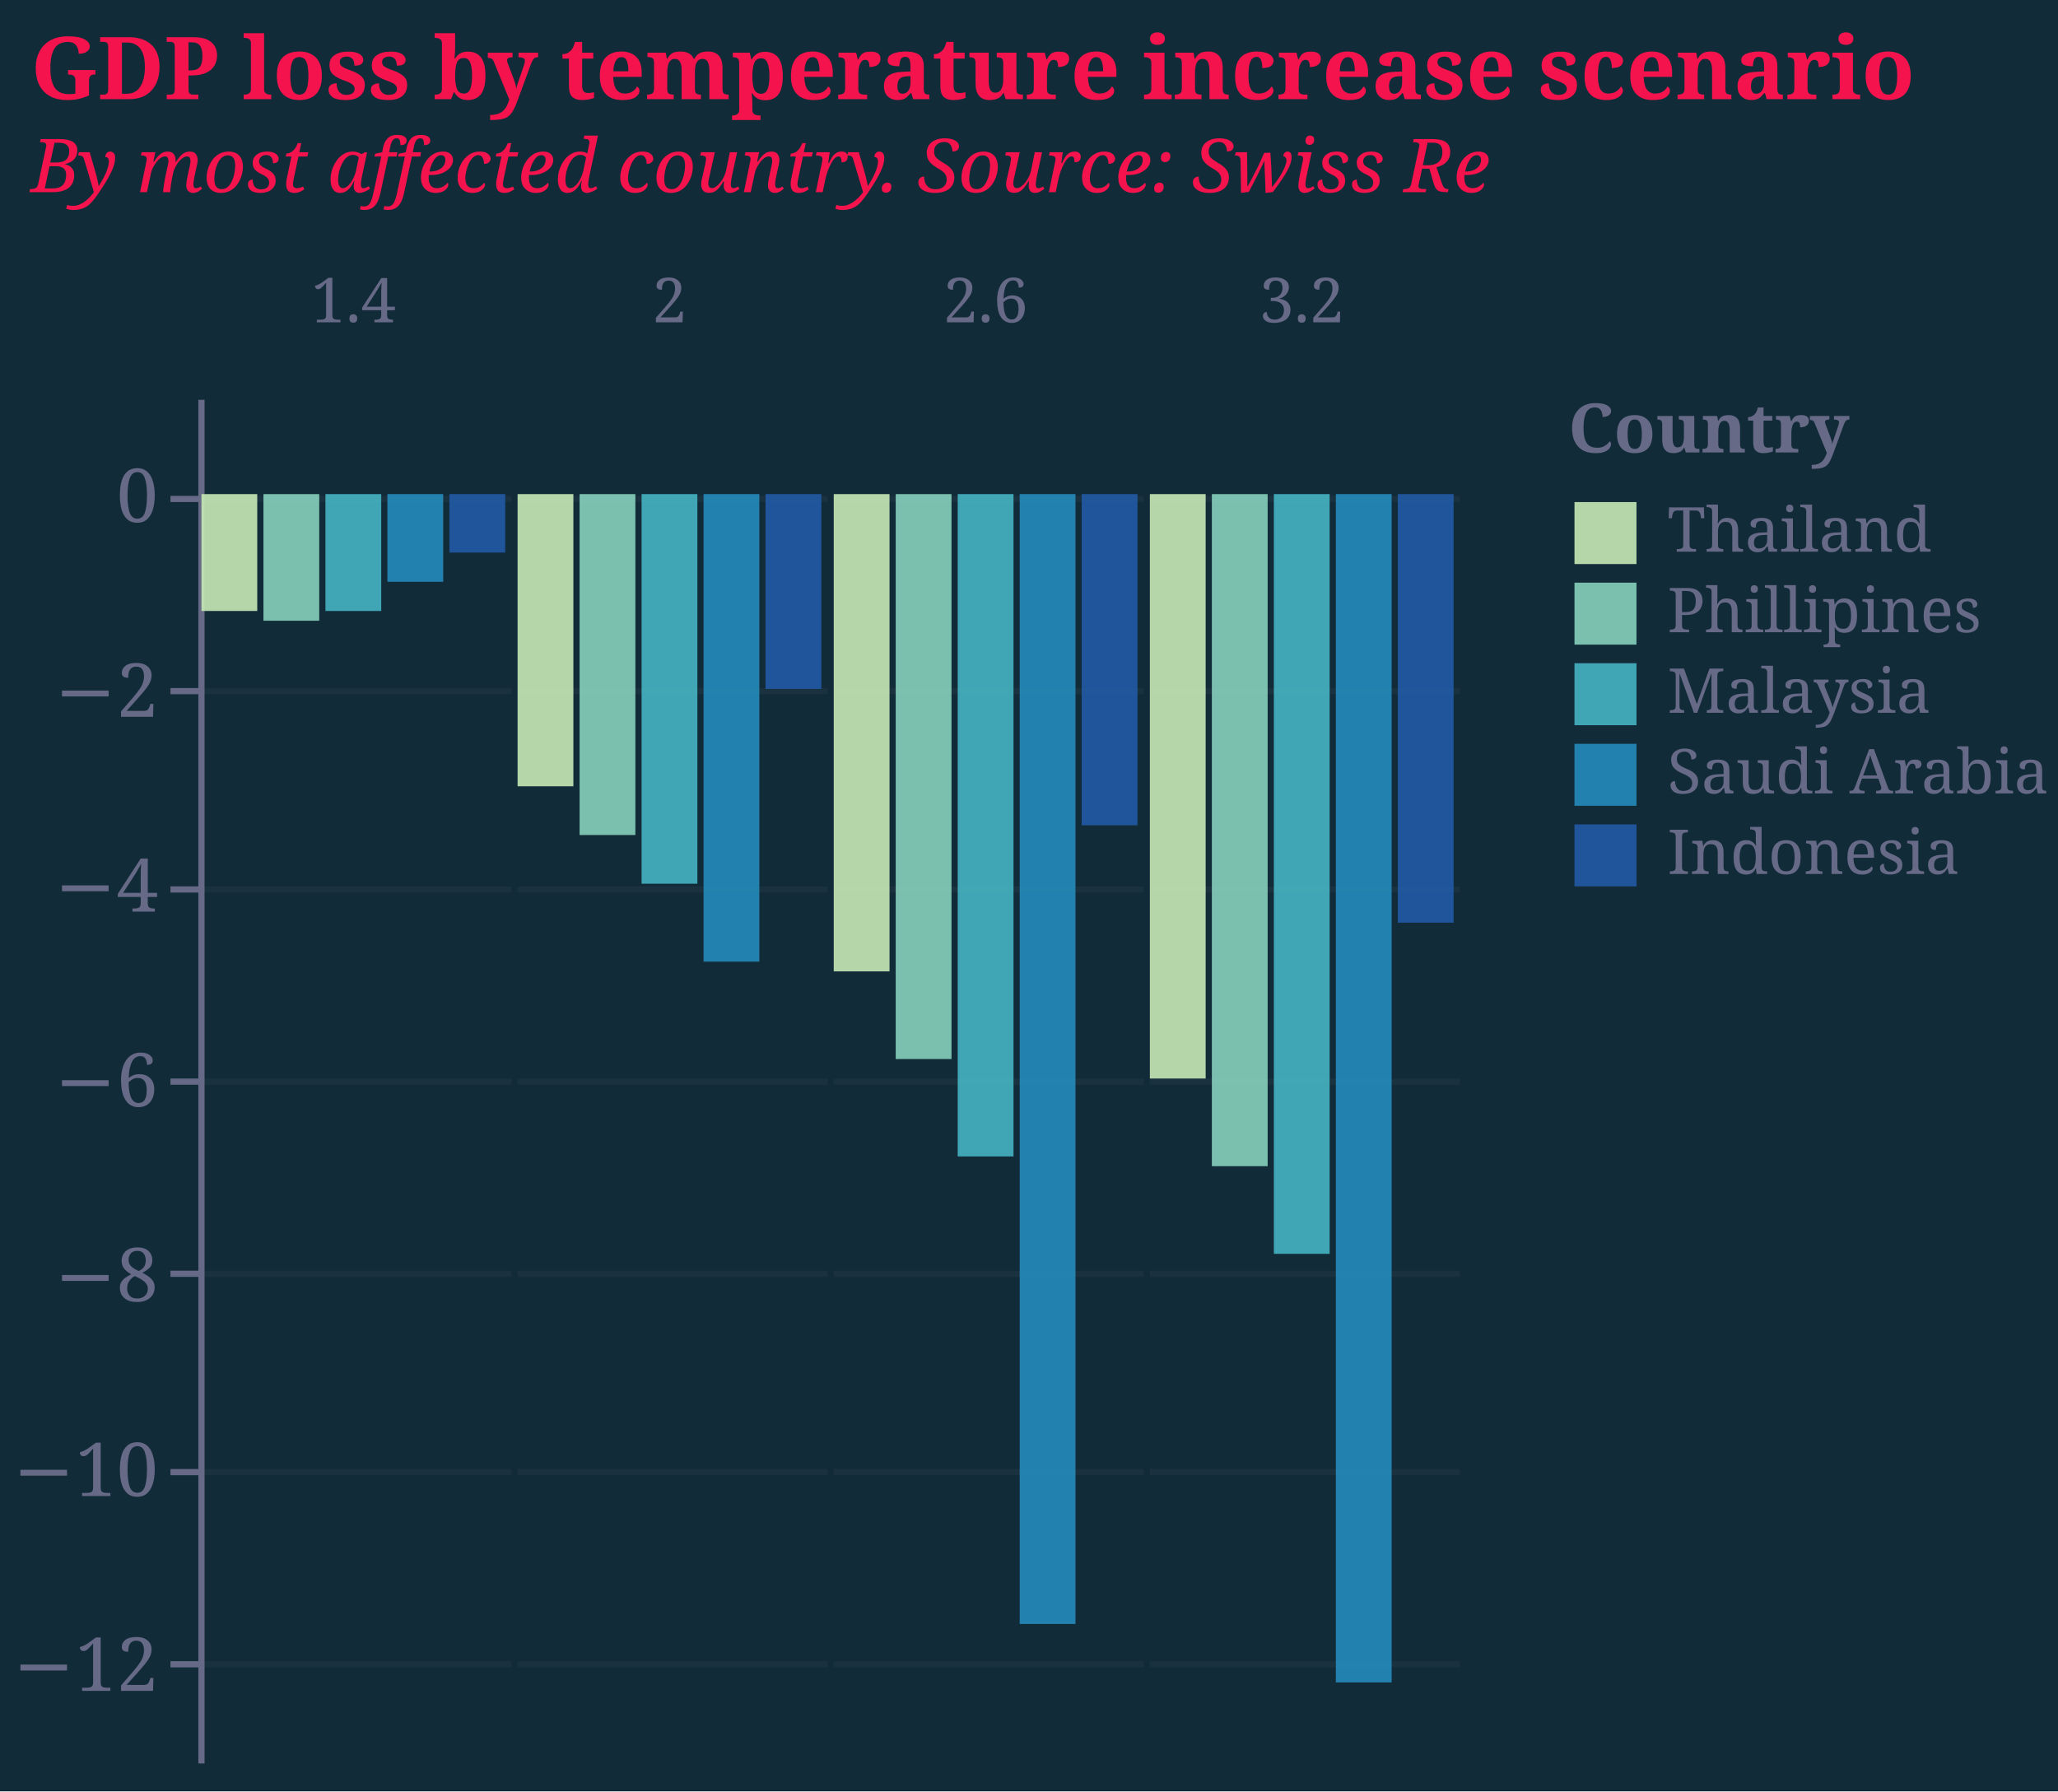
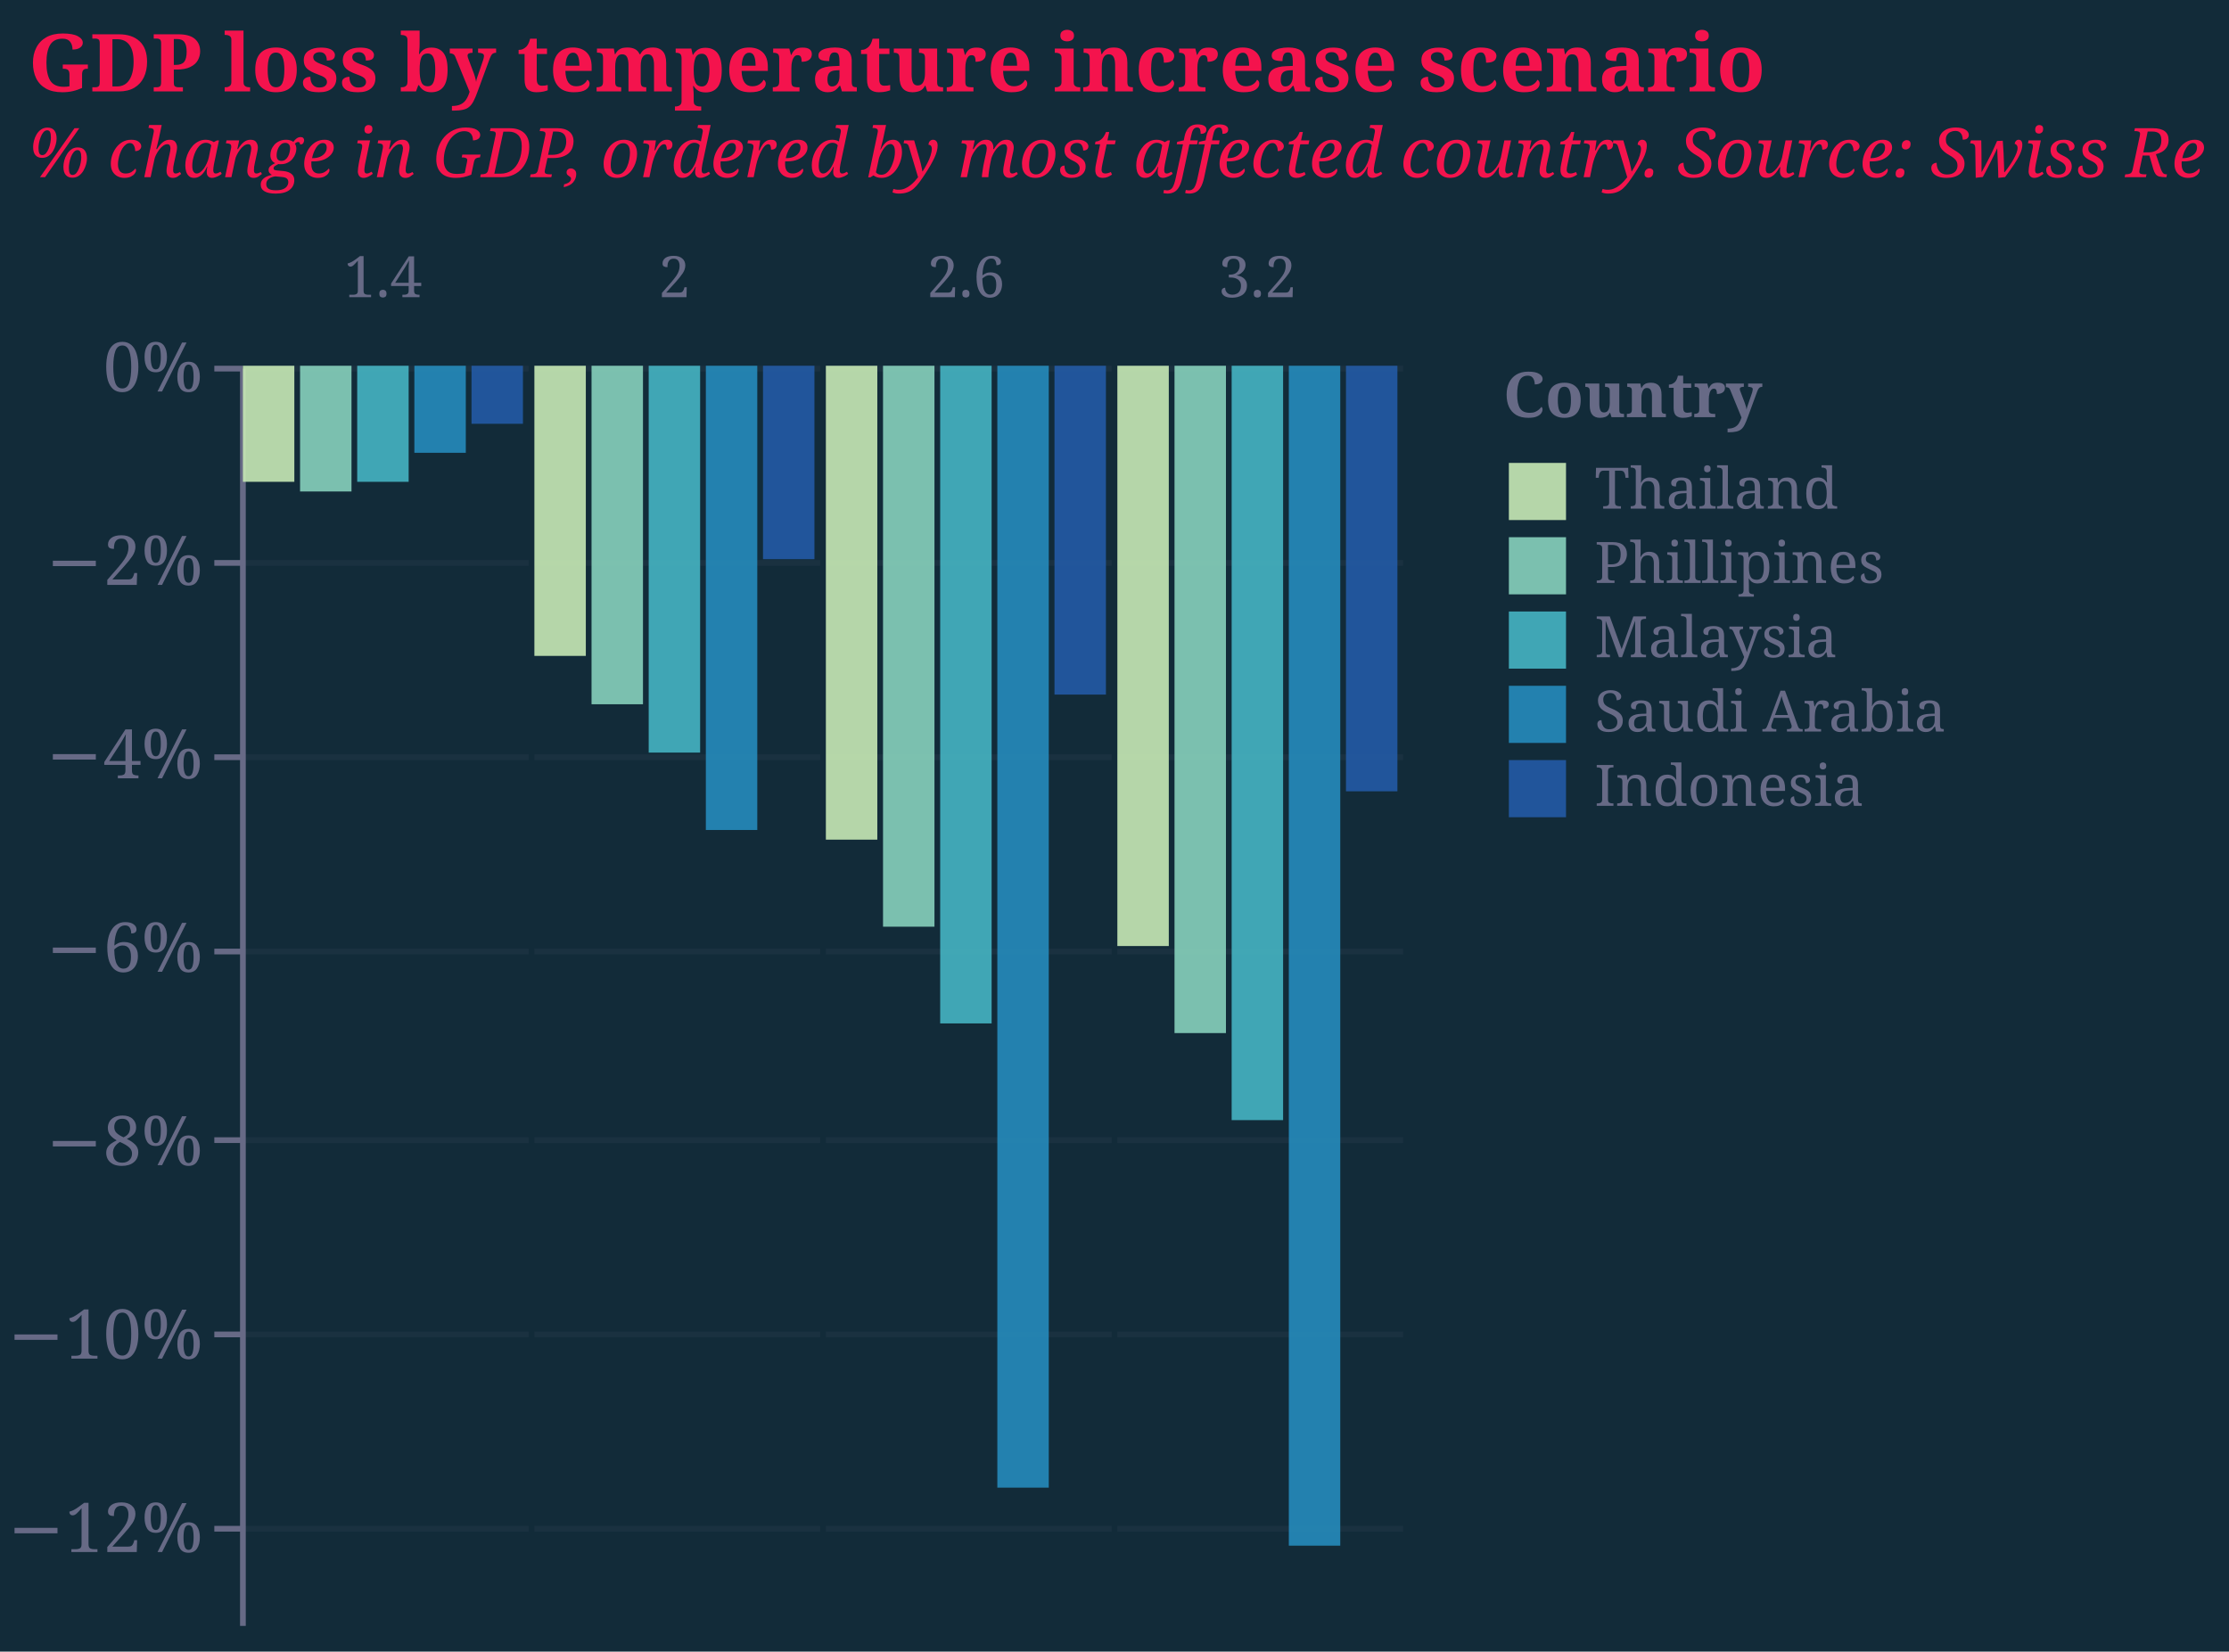
- <svg xmlns="http://www.w3.org/2000/svg" version="1.1" class="marks" width="332" height="289" viewBox="0 0 332 289">
-   <rect width="332" height="289" fill="#122B39" />
-   <g fill="none" stroke-miterlimit="10" transform="translate(32,64)">
+ <svg xmlns="http://www.w3.org/2000/svg" version="1.1" class="marks" width="390" height="289" viewBox="0 0 390 289">
+   <rect width="390" height="289" fill="#122B39" />
+   <g fill="none" stroke-miterlimit="10" transform="translate(42,64)">
    <g class="mark-group role-frame root" role="graphics-object" aria-roledescription="group mark container">
      <g transform="translate(0,0)">
        <path class="background" aria-hidden="true" d="M0,0h0v0h0Z" />
        <g>
          <g class="mark-group role-row-header row_header" role="graphics-object" aria-roledescription="group mark container">
            <g transform="translate(0,0)">
              <path class="background" aria-hidden="true" d="M0,0h0v220h0Z" />
              <g>
-                 <g class="mark-group role-axis" role="graphics-symbol" aria-roledescription="axis" aria-label="Y-axis for a linear scale with values from −13 to 1">
+                 <g class="mark-group role-axis" role="graphics-symbol" aria-roledescription="axis" aria-label="Y-axis for a linear scale with values from −13% to 0%">
                  <g transform="translate(0.5,0.5)">
                    <path class="background" aria-hidden="true" d="M0,0h0v0h0Z" pointer-events="none" />
                    <g>
                      <g class="mark-rule role-axis-tick" pointer-events="none">
-                         <line transform="translate(0,204)" x2="-5" y2="0" stroke="#676A86" stroke-width="1" opacity="1" />
-                         <line transform="translate(0,173)" x2="-5" y2="0" stroke="#676A86" stroke-width="1" opacity="1" />
-                         <line transform="translate(0,141)" x2="-5" y2="0" stroke="#676A86" stroke-width="1" opacity="1" />
-                         <line transform="translate(0,110)" x2="-5" y2="0" stroke="#676A86" stroke-width="1" opacity="1" />
-                         <line transform="translate(0,79)" x2="-5" y2="0" stroke="#676A86" stroke-width="1" opacity="1" />
-                         <line transform="translate(0,47)" x2="-5" y2="0" stroke="#676A86" stroke-width="1" opacity="1" />
-                         <line transform="translate(0,16)" x2="-5" y2="0" stroke="#676A86" stroke-width="1" opacity="1" />
+                         <line transform="translate(0,203)" x2="-5" y2="0" stroke="#676A86" stroke-width="1" opacity="1" />
+                         <line transform="translate(0,169)" x2="-5" y2="0" stroke="#676A86" stroke-width="1" opacity="1" />
+                         <line transform="translate(0,135)" x2="-5" y2="0" stroke="#676A86" stroke-width="1" opacity="1" />
+                         <line transform="translate(0,102)" x2="-5" y2="0" stroke="#676A86" stroke-width="1" opacity="1" />
+                         <line transform="translate(0,68)" x2="-5" y2="0" stroke="#676A86" stroke-width="1" opacity="1" />
+                         <line transform="translate(0,34)" x2="-5" y2="0" stroke="#676A86" stroke-width="1" opacity="1" />
+                         <line transform="translate(0,0)" x2="-5" y2="0" stroke="#676A86" stroke-width="1" opacity="1" />
                      </g>
                      <g class="mark-text role-axis-label" pointer-events="none">
-                         <text text-anchor="end" transform="translate(-7,208.2857)" font-family="Georgia" font-size="12px" fill="#676A86" opacity="1">−12</text>
-                         <text text-anchor="end" transform="translate(-7,176.8571)" font-family="Georgia" font-size="12px" fill="#676A86" opacity="1">−10</text>
-                         <text text-anchor="end" transform="translate(-7,145.4286)" font-family="Georgia" font-size="12px" fill="#676A86" opacity="1">−8</text>
-                         <text text-anchor="end" transform="translate(-7,114)" font-family="Georgia" font-size="12px" fill="#676A86" opacity="1">−6</text>
-                         <text text-anchor="end" transform="translate(-7,82.57143)" font-family="Georgia" font-size="12px" fill="#676A86" opacity="1">−4</text>
-                         <text text-anchor="end" transform="translate(-7,51.14286)" font-family="Georgia" font-size="12px" fill="#676A86" opacity="1">−2</text>
-                         <text text-anchor="end" transform="translate(-7,19.71429)" font-family="Georgia" font-size="12px" fill="#676A86" opacity="1">0</text>
+                         <text text-anchor="end" transform="translate(-7,207.0769)" font-family="Georgia" font-size="12px" fill="#676A86" opacity="1">−12%</text>
+                         <text text-anchor="end" transform="translate(-7,173.2308)" font-family="Georgia" font-size="12px" fill="#676A86" opacity="1">−10%</text>
+                         <text text-anchor="end" transform="translate(-7,139.3846)" font-family="Georgia" font-size="12px" fill="#676A86" opacity="1">−8%</text>
+                         <text text-anchor="end" transform="translate(-7,105.5385)" font-family="Georgia" font-size="12px" fill="#676A86" opacity="1">−6%</text>
+                         <text text-anchor="end" transform="translate(-7,71.69231)" font-family="Georgia" font-size="12px" fill="#676A86" opacity="1">−4%</text>
+                         <text text-anchor="end" transform="translate(-7,37.84615)" font-family="Georgia" font-size="12px" fill="#676A86" opacity="1">−2%</text>
+                         <text text-anchor="end" transform="translate(-7,4)" font-family="Georgia" font-size="12px" fill="#676A86" opacity="1">0%</text>
                      </g>
                      <g class="mark-rule role-axis-domain" pointer-events="none">
                        <line transform="translate(0,220)" x2="0" y2="-220" stroke="#676A86" stroke-width="1" opacity="1" />
                      </g>
                    </g>
                    <path class="foreground" aria-hidden="true" d="" pointer-events="none" display="none" />
                  </g>
                </g>
              </g>
              <path class="foreground" aria-hidden="true" d="" display="none" />
            </g>
          </g>
          <g class="mark-group role-column-header column_header" role="graphics-object" aria-roledescription="group mark container">
            <g transform="translate(0,0)">
              <path class="background" aria-hidden="true" d="M0,0h50v0h-50Z" />
              <g>
                <g class="mark-group role-title">
                  <g transform="translate(25,-20)">
                    <path class="background" aria-hidden="true" d="M0,0h0v0h0Z" pointer-events="none" />
                    <g>
                      <g class="mark-text role-title-text" role="graphics-symbol" aria-roledescription="title" aria-label="Title text '1.4'" pointer-events="none">
                        <text text-anchor="middle" transform="translate(0,8)" font-family="Georgia" font-size="10px" fill="#676A86" opacity="1">1.4</text>
                      </g>
                    </g>
                    <path class="foreground" aria-hidden="true" d="" pointer-events="none" display="none" />
                  </g>
                </g>
              </g>
              <path class="foreground" aria-hidden="true" d="" display="none" />
            </g>
            <g transform="translate(51,0)">
              <path class="background" aria-hidden="true" d="M0,0h50v0h-50Z" />
              <g>
                <g class="mark-group role-title">
                  <g transform="translate(25,-20)">
                    <path class="background" aria-hidden="true" d="M0,0h0v0h0Z" pointer-events="none" />
                    <g>
                      <g class="mark-text role-title-text" role="graphics-symbol" aria-roledescription="title" aria-label="Title text '2'" pointer-events="none">
                        <text text-anchor="middle" transform="translate(0,8)" font-family="Georgia" font-size="10px" fill="#676A86" opacity="1">2</text>
                      </g>
                    </g>
                    <path class="foreground" aria-hidden="true" d="" pointer-events="none" display="none" />
                  </g>
                </g>
              </g>
              <path class="foreground" aria-hidden="true" d="" display="none" />
            </g>
            <g transform="translate(102,0)">
              <path class="background" aria-hidden="true" d="M0,0h50v0h-50Z" />
              <g>
                <g class="mark-group role-title">
                  <g transform="translate(25,-20)">
                    <path class="background" aria-hidden="true" d="M0,0h0v0h0Z" pointer-events="none" />
                    <g>
                      <g class="mark-text role-title-text" role="graphics-symbol" aria-roledescription="title" aria-label="Title text '2.6'" pointer-events="none">
                        <text text-anchor="middle" transform="translate(0,8)" font-family="Georgia" font-size="10px" fill="#676A86" opacity="1">2.6</text>
                      </g>
                    </g>
                    <path class="foreground" aria-hidden="true" d="" pointer-events="none" display="none" />
                  </g>
                </g>
              </g>
              <path class="foreground" aria-hidden="true" d="" display="none" />
            </g>
            <g transform="translate(153,0)">
              <path class="background" aria-hidden="true" d="M0,0h50v0h-50Z" />
              <g>
                <g class="mark-group role-title">
                  <g transform="translate(25,-20)">
                    <path class="background" aria-hidden="true" d="M0,0h0v0h0Z" pointer-events="none" />
                    <g>
                      <g class="mark-text role-title-text" role="graphics-symbol" aria-roledescription="title" aria-label="Title text '3.2'" pointer-events="none">
                        <text text-anchor="middle" transform="translate(0,8)" font-family="Georgia" font-size="10px" fill="#676A86" opacity="1">3.2</text>
                      </g>
                    </g>
                    <path class="foreground" aria-hidden="true" d="" pointer-events="none" display="none" />
                  </g>
                </g>
              </g>
              <path class="foreground" aria-hidden="true" d="" display="none" />
            </g>
          </g>
          <g class="mark-group role-scope cell" role="graphics-object" aria-roledescription="group mark container">
            <g transform="translate(0,0)">
              <path class="background" aria-hidden="true" d="M0,0h50v220h-50Z" />
              <g>
                <g class="mark-group role-axis" aria-hidden="true">
                  <g transform="translate(0.5,0.5)">
                    <path class="background" aria-hidden="true" d="M0,0h0v0h0Z" pointer-events="none" />
                    <g>
                      <g class="mark-rule role-axis-grid" pointer-events="none">
-                         <line transform="translate(0,204)" x2="50" y2="0" stroke="#676A86" stroke-opacity="0.1" stroke-width="1" opacity="1" />
-                         <line transform="translate(0,173)" x2="50" y2="0" stroke="#676A86" stroke-opacity="0.1" stroke-width="1" opacity="1" />
-                         <line transform="translate(0,141)" x2="50" y2="0" stroke="#676A86" stroke-opacity="0.1" stroke-width="1" opacity="1" />
-                         <line transform="translate(0,110)" x2="50" y2="0" stroke="#676A86" stroke-opacity="0.1" stroke-width="1" opacity="1" />
-                         <line transform="translate(0,79)" x2="50" y2="0" stroke="#676A86" stroke-opacity="0.1" stroke-width="1" opacity="1" />
-                         <line transform="translate(0,47)" x2="50" y2="0" stroke="#676A86" stroke-opacity="0.1" stroke-width="1" opacity="1" />
-                         <line transform="translate(0,16)" x2="50" y2="0" stroke="#676A86" stroke-opacity="0.1" stroke-width="1" opacity="1" />
+                         <line transform="translate(0,203)" x2="50" y2="0" stroke="#676A86" stroke-opacity="0.1" stroke-width="1" opacity="1" />
+                         <line transform="translate(0,169)" x2="50" y2="0" stroke="#676A86" stroke-opacity="0.1" stroke-width="1" opacity="1" />
+                         <line transform="translate(0,135)" x2="50" y2="0" stroke="#676A86" stroke-opacity="0.1" stroke-width="1" opacity="1" />
+                         <line transform="translate(0,102)" x2="50" y2="0" stroke="#676A86" stroke-opacity="0.1" stroke-width="1" opacity="1" />
+                         <line transform="translate(0,68)" x2="50" y2="0" stroke="#676A86" stroke-opacity="0.1" stroke-width="1" opacity="1" />
+                         <line transform="translate(0,34)" x2="50" y2="0" stroke="#676A86" stroke-opacity="0.1" stroke-width="1" opacity="1" />
+                         <line transform="translate(0,0)" x2="50" y2="0" stroke="#676A86" stroke-opacity="0.1" stroke-width="1" opacity="1" />
                      </g>
                    </g>
                    <path class="foreground" aria-hidden="true" d="" pointer-events="none" display="none" />
                  </g>
                </g>
                <g class="mark-rect role-mark child_marks" role="graphics-object" aria-roledescription="rect mark container">
-                   <path aria-label="Country: Thailand; Scenario: 1.4; GDP loss (%): −1.2; Value 1: −1.2" role="graphics-symbol" aria-roledescription="bar" d="M0.5,15.714h9v18.857h-9Z" fill="rgb(199, 233, 181)" opacity="0.9" />
-                   <path aria-label="Country: Phillipines; Scenario: 1.4; GDP loss (%): −1.3; Value 1: −1.3" role="graphics-symbol" aria-roledescription="bar" d="M10.5,15.714h9v20.429h-9Z" fill="rgb(134, 208, 187)" opacity="0.9" />
-                   <path aria-label="Country: Malaysia; Scenario: 1.4; GDP loss (%): −1.2; Value 1: −1.2" role="graphics-symbol" aria-roledescription="bar" d="M20.5,15.714h9v18.857h-9Z" fill="rgb(69, 180, 194)" opacity="0.9" />
-                   <path aria-label="Country: Saudi Arabia; Scenario: 1.4; GDP loss (%): −0.9; Value 1: −0.9" role="graphics-symbol" aria-roledescription="bar" d="M30.5,15.714h9v14.143h-9Z" fill="rgb(37, 139, 187)" opacity="0.9" />
-                   <path aria-label="Country: Indonesia; Scenario: 1.4; GDP loss (%): −0.6; Value 1: −0.6" role="graphics-symbol" aria-roledescription="bar" d="M40.5,15.714h9v9.429h-9Z" fill="rgb(34, 90, 165)" opacity="0.9" />
+                   <path aria-label="Country: Thailand; Scenario: 1.4; GDP loss (%): −1.2; m: −1%" role="graphics-symbol" aria-roledescription="bar" d="M0.5,0h9v20.308h-9Z" fill="rgb(199, 233, 181)" opacity="0.9" />
+                   <path aria-label="Country: Phillipines; Scenario: 1.4; GDP loss (%): −1.3; m: −1%" role="graphics-symbol" aria-roledescription="bar" d="M10.5,0h9v22h-9Z" fill="rgb(134, 208, 187)" opacity="0.9" />
+                   <path aria-label="Country: Malaysia; Scenario: 1.4; GDP loss (%): −1.2; m: −1%" role="graphics-symbol" aria-roledescription="bar" d="M20.5,0h9v20.308h-9Z" fill="rgb(69, 180, 194)" opacity="0.9" />
+                   <path aria-label="Country: Saudi Arabia; Scenario: 1.4; GDP loss (%): −0.9; m: −1%" role="graphics-symbol" aria-roledescription="bar" d="M30.5,0h9v15.231h-9Z" fill="rgb(37, 139, 187)" opacity="0.9" />
+                   <path aria-label="Country: Indonesia; Scenario: 1.4; GDP loss (%): −0.6; m: −1%" role="graphics-symbol" aria-roledescription="bar" d="M40.5,0h9v10.154h-9Z" fill="rgb(34, 90, 165)" opacity="0.9" />
                </g>
              </g>
              <path class="foreground" aria-hidden="true" d="" display="none" />
            </g>
            <g transform="translate(51,0)">
              <path class="background" aria-hidden="true" d="M0,0h50v220h-50Z" />
              <g>
                <g class="mark-group role-axis" aria-hidden="true">
                  <g transform="translate(0.5,0.5)">
                    <path class="background" aria-hidden="true" d="M0,0h0v0h0Z" pointer-events="none" />
                    <g>
                      <g class="mark-rule role-axis-grid" pointer-events="none">
-                         <line transform="translate(0,204)" x2="50" y2="0" stroke="#676A86" stroke-opacity="0.1" stroke-width="1" opacity="1" />
-                         <line transform="translate(0,173)" x2="50" y2="0" stroke="#676A86" stroke-opacity="0.1" stroke-width="1" opacity="1" />
-                         <line transform="translate(0,141)" x2="50" y2="0" stroke="#676A86" stroke-opacity="0.1" stroke-width="1" opacity="1" />
-                         <line transform="translate(0,110)" x2="50" y2="0" stroke="#676A86" stroke-opacity="0.1" stroke-width="1" opacity="1" />
-                         <line transform="translate(0,79)" x2="50" y2="0" stroke="#676A86" stroke-opacity="0.1" stroke-width="1" opacity="1" />
-                         <line transform="translate(0,47)" x2="50" y2="0" stroke="#676A86" stroke-opacity="0.1" stroke-width="1" opacity="1" />
-                         <line transform="translate(0,16)" x2="50" y2="0" stroke="#676A86" stroke-opacity="0.1" stroke-width="1" opacity="1" />
+                         <line transform="translate(0,203)" x2="50" y2="0" stroke="#676A86" stroke-opacity="0.1" stroke-width="1" opacity="1" />
+                         <line transform="translate(0,169)" x2="50" y2="0" stroke="#676A86" stroke-opacity="0.1" stroke-width="1" opacity="1" />
+                         <line transform="translate(0,135)" x2="50" y2="0" stroke="#676A86" stroke-opacity="0.1" stroke-width="1" opacity="1" />
+                         <line transform="translate(0,102)" x2="50" y2="0" stroke="#676A86" stroke-opacity="0.1" stroke-width="1" opacity="1" />
+                         <line transform="translate(0,68)" x2="50" y2="0" stroke="#676A86" stroke-opacity="0.1" stroke-width="1" opacity="1" />
+                         <line transform="translate(0,34)" x2="50" y2="0" stroke="#676A86" stroke-opacity="0.1" stroke-width="1" opacity="1" />
+                         <line transform="translate(0,0)" x2="50" y2="0" stroke="#676A86" stroke-opacity="0.1" stroke-width="1" opacity="1" />
                      </g>
                    </g>
                    <path class="foreground" aria-hidden="true" d="" pointer-events="none" display="none" />
                  </g>
                </g>
                <g class="mark-rect role-mark child_marks" role="graphics-object" aria-roledescription="rect mark container">
-                   <path aria-label="Country: Thailand; Scenario: 2; GDP loss (%): −3; Value 1: −3" role="graphics-symbol" aria-roledescription="bar" d="M0.5,15.714h9v47.143h-9Z" fill="rgb(199, 233, 181)" opacity="0.9" />
-                   <path aria-label="Country: Phillipines; Scenario: 2; GDP loss (%): −3.5; Value 1: −3.5" role="graphics-symbol" aria-roledescription="bar" d="M10.5,15.714h9v55h-9Z" fill="rgb(134, 208, 187)" opacity="0.9" />
-                   <path aria-label="Country: Malaysia; Scenario: 2; GDP loss (%): −4; Value 1: −4" role="graphics-symbol" aria-roledescription="bar" d="M20.5,15.714h9v62.857h-9Z" fill="rgb(69, 180, 194)" opacity="0.9" />
-                   <path aria-label="Country: Saudi Arabia; Scenario: 2; GDP loss (%): −4.8; Value 1: −4.8" role="graphics-symbol" aria-roledescription="bar" d="M30.5,15.714h9v75.429h-9Z" fill="rgb(37, 139, 187)" opacity="0.9" />
-                   <path aria-label="Country: Indonesia; Scenario: 2; GDP loss (%): −2; Value 1: −2" role="graphics-symbol" aria-roledescription="bar" d="M40.5,15.714h9v31.429h-9Z" fill="rgb(34, 90, 165)" opacity="0.9" />
+                   <path aria-label="Country: Thailand; Scenario: 2; GDP loss (%): −3; m: −3%" role="graphics-symbol" aria-roledescription="bar" d="M0.5,0h9v50.769h-9Z" fill="rgb(199, 233, 181)" opacity="0.9" />
+                   <path aria-label="Country: Phillipines; Scenario: 2; GDP loss (%): −3.5; m: −4%" role="graphics-symbol" aria-roledescription="bar" d="M10.5,0h9v59.231h-9Z" fill="rgb(134, 208, 187)" opacity="0.9" />
+                   <path aria-label="Country: Malaysia; Scenario: 2; GDP loss (%): −4; m: −4%" role="graphics-symbol" aria-roledescription="bar" d="M20.5,0h9v67.692h-9Z" fill="rgb(69, 180, 194)" opacity="0.9" />
+                   <path aria-label="Country: Saudi Arabia; Scenario: 2; GDP loss (%): −4.8; m: −5%" role="graphics-symbol" aria-roledescription="bar" d="M30.5,0h9v81.231h-9Z" fill="rgb(37, 139, 187)" opacity="0.9" />
+                   <path aria-label="Country: Indonesia; Scenario: 2; GDP loss (%): −2; m: −2%" role="graphics-symbol" aria-roledescription="bar" d="M40.5,0h9v33.846h-9Z" fill="rgb(34, 90, 165)" opacity="0.9" />
                </g>
              </g>
              <path class="foreground" aria-hidden="true" d="" display="none" />
            </g>
            <g transform="translate(102,0)">
              <path class="background" aria-hidden="true" d="M0,0h50v220h-50Z" />
              <g>
                <g class="mark-group role-axis" aria-hidden="true">
                  <g transform="translate(0.5,0.5)">
                    <path class="background" aria-hidden="true" d="M0,0h0v0h0Z" pointer-events="none" />
                    <g>
                      <g class="mark-rule role-axis-grid" pointer-events="none">
-                         <line transform="translate(0,204)" x2="50" y2="0" stroke="#676A86" stroke-opacity="0.1" stroke-width="1" opacity="1" />
-                         <line transform="translate(0,173)" x2="50" y2="0" stroke="#676A86" stroke-opacity="0.1" stroke-width="1" opacity="1" />
-                         <line transform="translate(0,141)" x2="50" y2="0" stroke="#676A86" stroke-opacity="0.1" stroke-width="1" opacity="1" />
-                         <line transform="translate(0,110)" x2="50" y2="0" stroke="#676A86" stroke-opacity="0.1" stroke-width="1" opacity="1" />
-                         <line transform="translate(0,79)" x2="50" y2="0" stroke="#676A86" stroke-opacity="0.1" stroke-width="1" opacity="1" />
-                         <line transform="translate(0,47)" x2="50" y2="0" stroke="#676A86" stroke-opacity="0.1" stroke-width="1" opacity="1" />
-                         <line transform="translate(0,16)" x2="50" y2="0" stroke="#676A86" stroke-opacity="0.1" stroke-width="1" opacity="1" />
+                         <line transform="translate(0,203)" x2="50" y2="0" stroke="#676A86" stroke-opacity="0.1" stroke-width="1" opacity="1" />
+                         <line transform="translate(0,169)" x2="50" y2="0" stroke="#676A86" stroke-opacity="0.1" stroke-width="1" opacity="1" />
+                         <line transform="translate(0,135)" x2="50" y2="0" stroke="#676A86" stroke-opacity="0.1" stroke-width="1" opacity="1" />
+                         <line transform="translate(0,102)" x2="50" y2="0" stroke="#676A86" stroke-opacity="0.1" stroke-width="1" opacity="1" />
+                         <line transform="translate(0,68)" x2="50" y2="0" stroke="#676A86" stroke-opacity="0.1" stroke-width="1" opacity="1" />
+                         <line transform="translate(0,34)" x2="50" y2="0" stroke="#676A86" stroke-opacity="0.1" stroke-width="1" opacity="1" />
+                         <line transform="translate(0,0)" x2="50" y2="0" stroke="#676A86" stroke-opacity="0.1" stroke-width="1" opacity="1" />
                      </g>
                    </g>
                    <path class="foreground" aria-hidden="true" d="" pointer-events="none" display="none" />
                  </g>
                </g>
                <g class="mark-rect role-mark child_marks" role="graphics-object" aria-roledescription="rect mark container">
-                   <path aria-label="Country: Thailand; Scenario: 2.6; GDP loss (%): −4.9; Value 1: −4.9" role="graphics-symbol" aria-roledescription="bar" d="M0.5,15.714h9v77h-9Z" fill="rgb(199, 233, 181)" opacity="0.9" />
-                   <path aria-label="Country: Phillipines; Scenario: 2.6; GDP loss (%): −5.8; Value 1: −5.8" role="graphics-symbol" aria-roledescription="bar" d="M10.5,15.714h9v91.143h-9Z" fill="rgb(134, 208, 187)" opacity="0.9" />
-                   <path aria-label="Country: Malaysia; Scenario: 2.6; GDP loss (%): −6.8; Value 1: −6.8" role="graphics-symbol" aria-roledescription="bar" d="M20.5,15.714h9v106.857h-9Z" fill="rgb(69, 180, 194)" opacity="0.9" />
-                   <path aria-label="Country: Saudi Arabia; Scenario: 2.6; GDP loss (%): −11.6; Value 1: −11.6" role="graphics-symbol" aria-roledescription="bar" d="M30.5,15.714h9v182.286h-9Z" fill="rgb(37, 139, 187)" opacity="0.9" />
-                   <path aria-label="Country: Indonesia; Scenario: 2.6; GDP loss (%): −3.4; Value 1: −3.4" role="graphics-symbol" aria-roledescription="bar" d="M40.5,15.714h9v53.429h-9Z" fill="rgb(34, 90, 165)" opacity="0.9" />
+                   <path aria-label="Country: Thailand; Scenario: 2.6; GDP loss (%): −4.9; m: −5%" role="graphics-symbol" aria-roledescription="bar" d="M0.5,0h9v82.923h-9Z" fill="rgb(199, 233, 181)" opacity="0.9" />
+                   <path aria-label="Country: Phillipines; Scenario: 2.6; GDP loss (%): −5.8; m: −6%" role="graphics-symbol" aria-roledescription="bar" d="M10.5,0h9v98.154h-9Z" fill="rgb(134, 208, 187)" opacity="0.9" />
+                   <path aria-label="Country: Malaysia; Scenario: 2.6; GDP loss (%): −6.8; m: −7%" role="graphics-symbol" aria-roledescription="bar" d="M20.5,0h9v115.077h-9Z" fill="rgb(69, 180, 194)" opacity="0.9" />
+                   <path aria-label="Country: Saudi Arabia; Scenario: 2.6; GDP loss (%): −11.6; m: −12%" role="graphics-symbol" aria-roledescription="bar" d="M30.5,0h9v196.308h-9Z" fill="rgb(37, 139, 187)" opacity="0.9" />
+                   <path aria-label="Country: Indonesia; Scenario: 2.6; GDP loss (%): −3.4; m: −3%" role="graphics-symbol" aria-roledescription="bar" d="M40.5,0h9v57.538h-9Z" fill="rgb(34, 90, 165)" opacity="0.9" />
                </g>
              </g>
              <path class="foreground" aria-hidden="true" d="" display="none" />
            </g>
            <g transform="translate(153,0)">
              <path class="background" aria-hidden="true" d="M0,0h50v220h-50Z" />
              <g>
                <g class="mark-group role-axis" aria-hidden="true">
                  <g transform="translate(0.5,0.5)">
                    <path class="background" aria-hidden="true" d="M0,0h0v0h0Z" pointer-events="none" />
                    <g>
                      <g class="mark-rule role-axis-grid" pointer-events="none">
-                         <line transform="translate(0,204)" x2="50" y2="0" stroke="#676A86" stroke-opacity="0.1" stroke-width="1" opacity="1" />
-                         <line transform="translate(0,173)" x2="50" y2="0" stroke="#676A86" stroke-opacity="0.1" stroke-width="1" opacity="1" />
-                         <line transform="translate(0,141)" x2="50" y2="0" stroke="#676A86" stroke-opacity="0.1" stroke-width="1" opacity="1" />
-                         <line transform="translate(0,110)" x2="50" y2="0" stroke="#676A86" stroke-opacity="0.1" stroke-width="1" opacity="1" />
-                         <line transform="translate(0,79)" x2="50" y2="0" stroke="#676A86" stroke-opacity="0.1" stroke-width="1" opacity="1" />
-                         <line transform="translate(0,47)" x2="50" y2="0" stroke="#676A86" stroke-opacity="0.1" stroke-width="1" opacity="1" />
-                         <line transform="translate(0,16)" x2="50" y2="0" stroke="#676A86" stroke-opacity="0.1" stroke-width="1" opacity="1" />
+                         <line transform="translate(0,203)" x2="50" y2="0" stroke="#676A86" stroke-opacity="0.1" stroke-width="1" opacity="1" />
+                         <line transform="translate(0,169)" x2="50" y2="0" stroke="#676A86" stroke-opacity="0.1" stroke-width="1" opacity="1" />
+                         <line transform="translate(0,135)" x2="50" y2="0" stroke="#676A86" stroke-opacity="0.1" stroke-width="1" opacity="1" />
+                         <line transform="translate(0,102)" x2="50" y2="0" stroke="#676A86" stroke-opacity="0.1" stroke-width="1" opacity="1" />
+                         <line transform="translate(0,68)" x2="50" y2="0" stroke="#676A86" stroke-opacity="0.1" stroke-width="1" opacity="1" />
+                         <line transform="translate(0,34)" x2="50" y2="0" stroke="#676A86" stroke-opacity="0.1" stroke-width="1" opacity="1" />
+                         <line transform="translate(0,0)" x2="50" y2="0" stroke="#676A86" stroke-opacity="0.1" stroke-width="1" opacity="1" />
                      </g>
                    </g>
                    <path class="foreground" aria-hidden="true" d="" pointer-events="none" display="none" />
                  </g>
                </g>
                <g class="mark-rect role-mark child_marks" role="graphics-object" aria-roledescription="rect mark container">
-                   <path aria-label="Country: Thailand; Scenario: 3.2; GDP loss (%): −6; Value 1: −6" role="graphics-symbol" aria-roledescription="bar" d="M0.5,15.714h9v94.286h-9Z" fill="rgb(199, 233, 181)" opacity="0.9" />
-                   <path aria-label="Country: Phillipines; Scenario: 3.2; GDP loss (%): −6.9; Value 1: −6.9" role="graphics-symbol" aria-roledescription="bar" d="M10.5,15.714h9v108.429h-9Z" fill="rgb(134, 208, 187)" opacity="0.9" />
-                   <path aria-label="Country: Malaysia; Scenario: 3.2; GDP loss (%): −7.8; Value 1: −7.8" role="graphics-symbol" aria-roledescription="bar" d="M20.5,15.714h9v122.571h-9Z" fill="rgb(69, 180, 194)" opacity="0.9" />
-                   <path aria-label="Country: Saudi Arabia; Scenario: 3.2; GDP loss (%): −12.2; Value 1: −12.2" role="graphics-symbol" aria-roledescription="bar" d="M30.5,15.714h9v191.714h-9Z" fill="rgb(37, 139, 187)" opacity="0.9" />
-                   <path aria-label="Country: Indonesia; Scenario: 3.2; GDP loss (%): −4.4; Value 1: −4.4" role="graphics-symbol" aria-roledescription="bar" d="M40.5,15.714h9v69.143h-9Z" fill="rgb(34, 90, 165)" opacity="0.9" />
+                   <path aria-label="Country: Thailand; Scenario: 3.2; GDP loss (%): −6; m: −6%" role="graphics-symbol" aria-roledescription="bar" d="M0.5,0h9v101.538h-9Z" fill="rgb(199, 233, 181)" opacity="0.9" />
+                   <path aria-label="Country: Phillipines; Scenario: 3.2; GDP loss (%): −6.9; m: −7%" role="graphics-symbol" aria-roledescription="bar" d="M10.5,0h9v116.769h-9Z" fill="rgb(134, 208, 187)" opacity="0.9" />
+                   <path aria-label="Country: Malaysia; Scenario: 3.2; GDP loss (%): −7.8; m: −8%" role="graphics-symbol" aria-roledescription="bar" d="M20.5,0h9v132h-9Z" fill="rgb(69, 180, 194)" opacity="0.9" />
+                   <path aria-label="Country: Saudi Arabia; Scenario: 3.2; GDP loss (%): −12.2; m: −12%" role="graphics-symbol" aria-roledescription="bar" d="M30.5,0h9v206.462h-9Z" fill="rgb(37, 139, 187)" opacity="0.9" />
+                   <path aria-label="Country: Indonesia; Scenario: 3.2; GDP loss (%): −4.4; m: −4%" role="graphics-symbol" aria-roledescription="bar" d="M40.5,0h9v74.462h-9Z" fill="rgb(34, 90, 165)" opacity="0.9" />
                </g>
              </g>
              <path class="foreground" aria-hidden="true" d="" display="none" />
            </g>
          </g>
          <g class="mark-group role-legend" role="graphics-symbol" aria-roledescription="legend" aria-label="Symbol legend titled 'Country' for fill color with 5 values: Thailand, Phillipines, Malaysia, Saudi Arabia, Indonesia">
            <g transform="translate(221,0)">
              <path class="background" aria-hidden="true" d="M0,0h74v79h-74Z" pointer-events="none" />
              <g>
                <g class="mark-group role-legend-entry">
                  <g transform="translate(0,16)">
                    <path class="background" aria-hidden="true" d="M0,0h0v0h0Z" pointer-events="none" />
                    <g>
                      <g class="mark-group role-scope" role="graphics-object" aria-roledescription="group mark container">
                        <g transform="translate(0,0)">
                          <path class="background" aria-hidden="true" d="M0,0h74v11h-74Z" pointer-events="none" opacity="1" />
                          <g>
                            <g class="mark-symbol role-legend-symbol" pointer-events="none">
                              <path transform="translate(6,6)" d="M-5,-5h10v10h-10Z" fill="rgb(199, 233, 181)" stroke-width="1.5" opacity="0.9" />
                            </g>
                            <g class="mark-text role-legend-label" pointer-events="none">
                              <text text-anchor="start" transform="translate(16,9)" font-family="Georgia" font-size="10px" fill="#676A86" opacity="1">Thailand</text>
                            </g>
                          </g>
                          <path class="foreground" aria-hidden="true" d="" pointer-events="none" display="none" />
                        </g>
                        <g transform="translate(0,13)">
                          <path class="background" aria-hidden="true" d="M0,0h74v11h-74Z" pointer-events="none" opacity="1" />
                          <g>
                            <g class="mark-symbol role-legend-symbol" pointer-events="none">
                              <path transform="translate(6,6)" d="M-5,-5h10v10h-10Z" fill="rgb(134, 208, 187)" stroke-width="1.5" opacity="0.9" />
                            </g>
                            <g class="mark-text role-legend-label" pointer-events="none">
                              <text text-anchor="start" transform="translate(16,9)" font-family="Georgia" font-size="10px" fill="#676A86" opacity="1">Phillipines</text>
                            </g>
                          </g>
                          <path class="foreground" aria-hidden="true" d="" pointer-events="none" display="none" />
                        </g>
                        <g transform="translate(0,26)">
                          <path class="background" aria-hidden="true" d="M0,0h74v11h-74Z" pointer-events="none" opacity="1" />
                          <g>
                            <g class="mark-symbol role-legend-symbol" pointer-events="none">
                              <path transform="translate(6,6)" d="M-5,-5h10v10h-10Z" fill="rgb(69, 180, 194)" stroke-width="1.5" opacity="0.9" />
                            </g>
                            <g class="mark-text role-legend-label" pointer-events="none">
                              <text text-anchor="start" transform="translate(16,9)" font-family="Georgia" font-size="10px" fill="#676A86" opacity="1">Malaysia</text>
                            </g>
                          </g>
                          <path class="foreground" aria-hidden="true" d="" pointer-events="none" display="none" />
                        </g>
                        <g transform="translate(0,39)">
                          <path class="background" aria-hidden="true" d="M0,0h74v11h-74Z" pointer-events="none" opacity="1" />
                          <g>
                            <g class="mark-symbol role-legend-symbol" pointer-events="none">
                              <path transform="translate(6,6)" d="M-5,-5h10v10h-10Z" fill="rgb(37, 139, 187)" stroke-width="1.5" opacity="0.9" />
                            </g>
                            <g class="mark-text role-legend-label" pointer-events="none">
                              <text text-anchor="start" transform="translate(16,9)" font-family="Georgia" font-size="10px" fill="#676A86" opacity="1">Saudi Arabia</text>
                            </g>
                          </g>
                          <path class="foreground" aria-hidden="true" d="" pointer-events="none" display="none" />
                        </g>
                        <g transform="translate(0,52)">
                          <path class="background" aria-hidden="true" d="M0,0h74v11h-74Z" pointer-events="none" opacity="1" />
                          <g>
                            <g class="mark-symbol role-legend-symbol" pointer-events="none">
                              <path transform="translate(6,6)" d="M-5,-5h10v10h-10Z" fill="rgb(34, 90, 165)" stroke-width="1.5" opacity="0.9" />
                            </g>
                            <g class="mark-text role-legend-label" pointer-events="none">
                              <text text-anchor="start" transform="translate(16,9)" font-family="Georgia" font-size="10px" fill="#676A86" opacity="1">Indonesia</text>
                            </g>
                          </g>
                          <path class="foreground" aria-hidden="true" d="" pointer-events="none" display="none" />
                        </g>
                      </g>
                    </g>
                    <path class="foreground" aria-hidden="true" d="" pointer-events="none" display="none" />
                  </g>
                </g>
                <g class="mark-text role-legend-title" pointer-events="none">
                  <text text-anchor="start" transform="translate(0,9)" font-family="Georgia" font-size="11px" font-weight="bold" fill="#676A86" opacity="1">Country</text>
                </g>
              </g>
              <path class="foreground" aria-hidden="true" d="" pointer-events="none" display="none" />
            </g>
          </g>
          <g class="mark-group role-title">
-             <g transform="translate(-27,-52)">
+             <g transform="translate(-37,-52)">
              <path class="background" aria-hidden="true" d="M0,0h0v0h0Z" pointer-events="none" />
              <g>
                <g class="mark-text role-title-text" role="graphics-symbol" aria-roledescription="title" aria-label="Title text 'GDP loss by temperature increase scenario'" pointer-events="none">
                  <text text-anchor="start" transform="translate(0,4)" font-family="Georgia" font-size="14px" font-weight="bold" fill="#F4134D" opacity="1">GDP loss by temperature increase scenario</text>
                </g>
-                 <g class="mark-text role-title-subtitle" role="graphics-symbol" aria-roledescription="subtitle" aria-label="Subtitle text 'By most affected country. Source: Swiss Re'" pointer-events="none">
-                   <text text-anchor="start" transform="translate(0,19)" font-family="Georgia" font-size="12px" font-style="italic" fill="#F4134D" opacity="1">By most affected country. Source: Swiss Re</text>
+                 <g class="mark-text role-title-subtitle" role="graphics-symbol" aria-roledescription="subtitle" aria-label="Subtitle text '% change in GDP, ordered by most affected country. Source: Swiss Re'" pointer-events="none">
+                   <text text-anchor="start" transform="translate(0,19)" font-family="Georgia" font-size="12px" font-style="italic" fill="#F4134D" opacity="1">% change in GDP, ordered by most affected country. Source: Swiss Re</text>
                </g>
              </g>
              <path class="foreground" aria-hidden="true" d="" pointer-events="none" display="none" />
            </g>
          </g>
        </g>
        <path class="foreground" aria-hidden="true" d="" display="none" />
      </g>
    </g>
  </g>
</svg>
